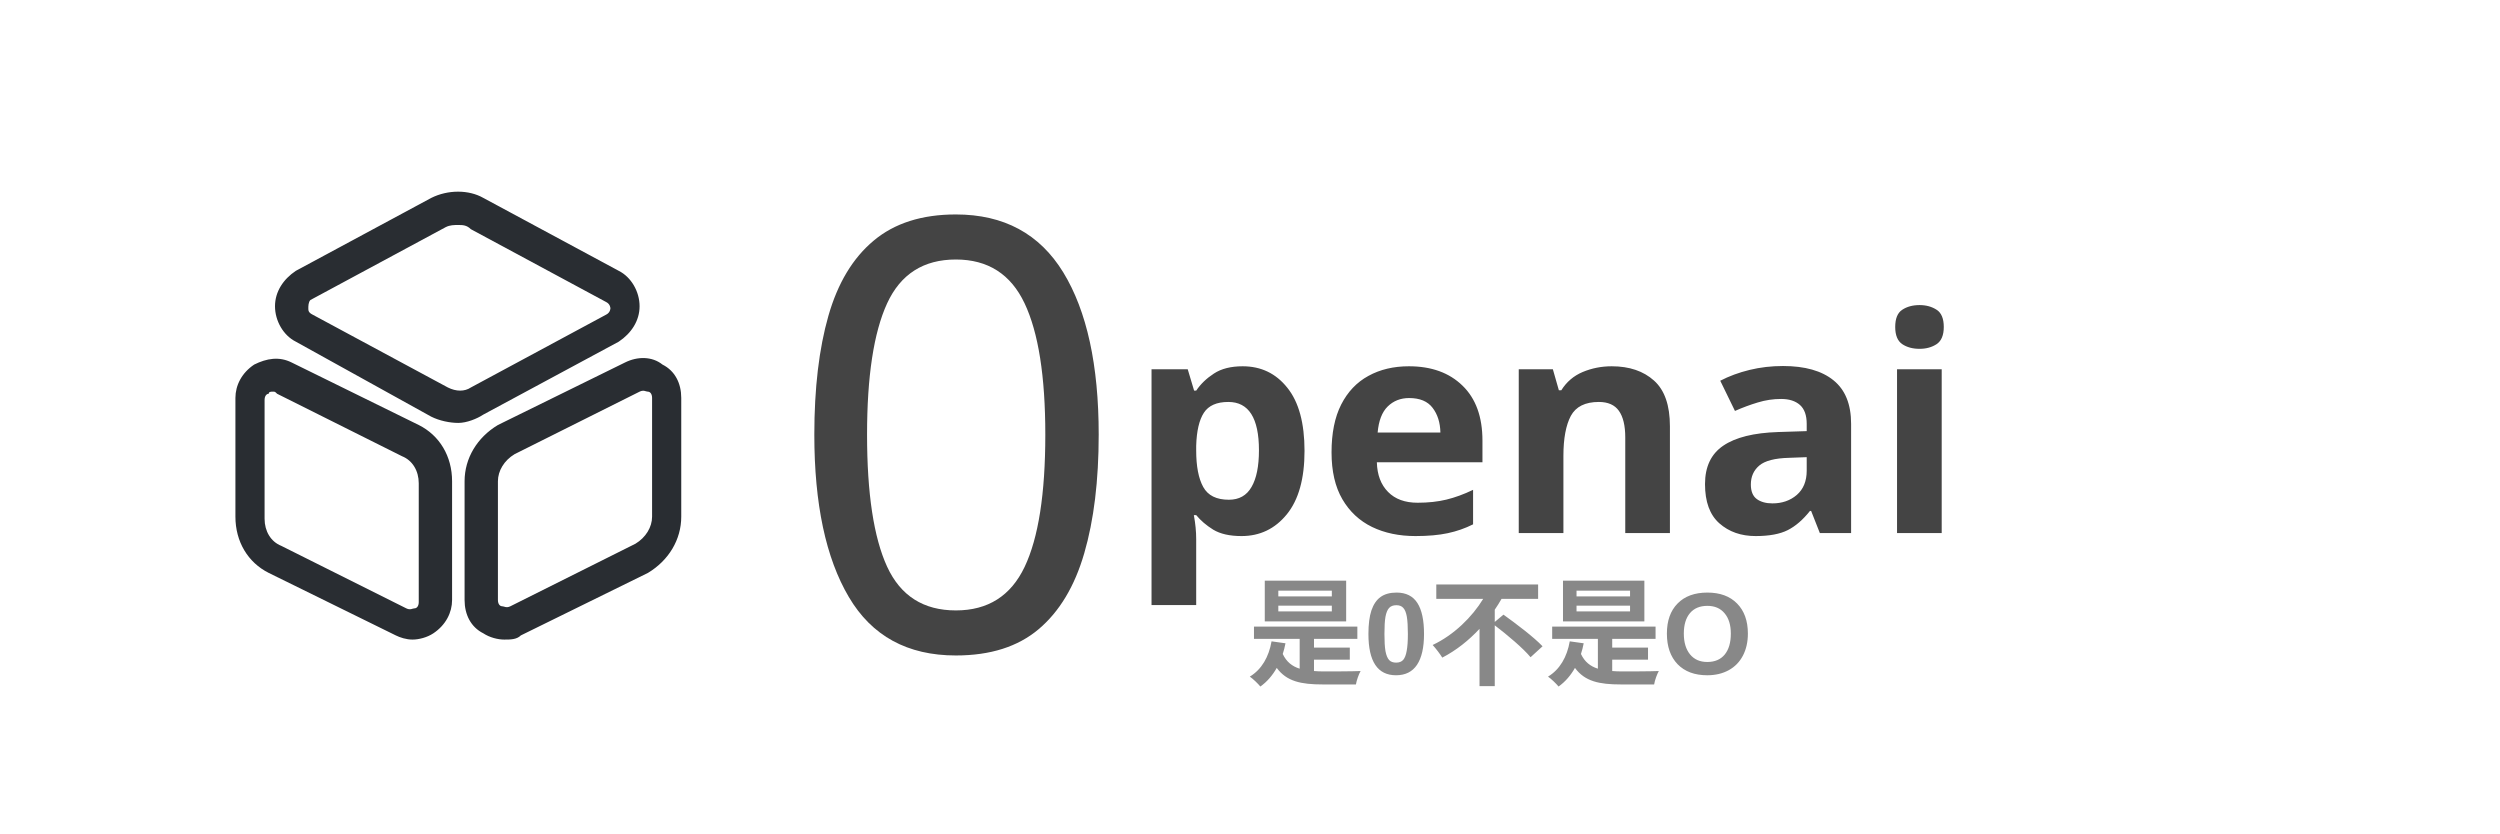
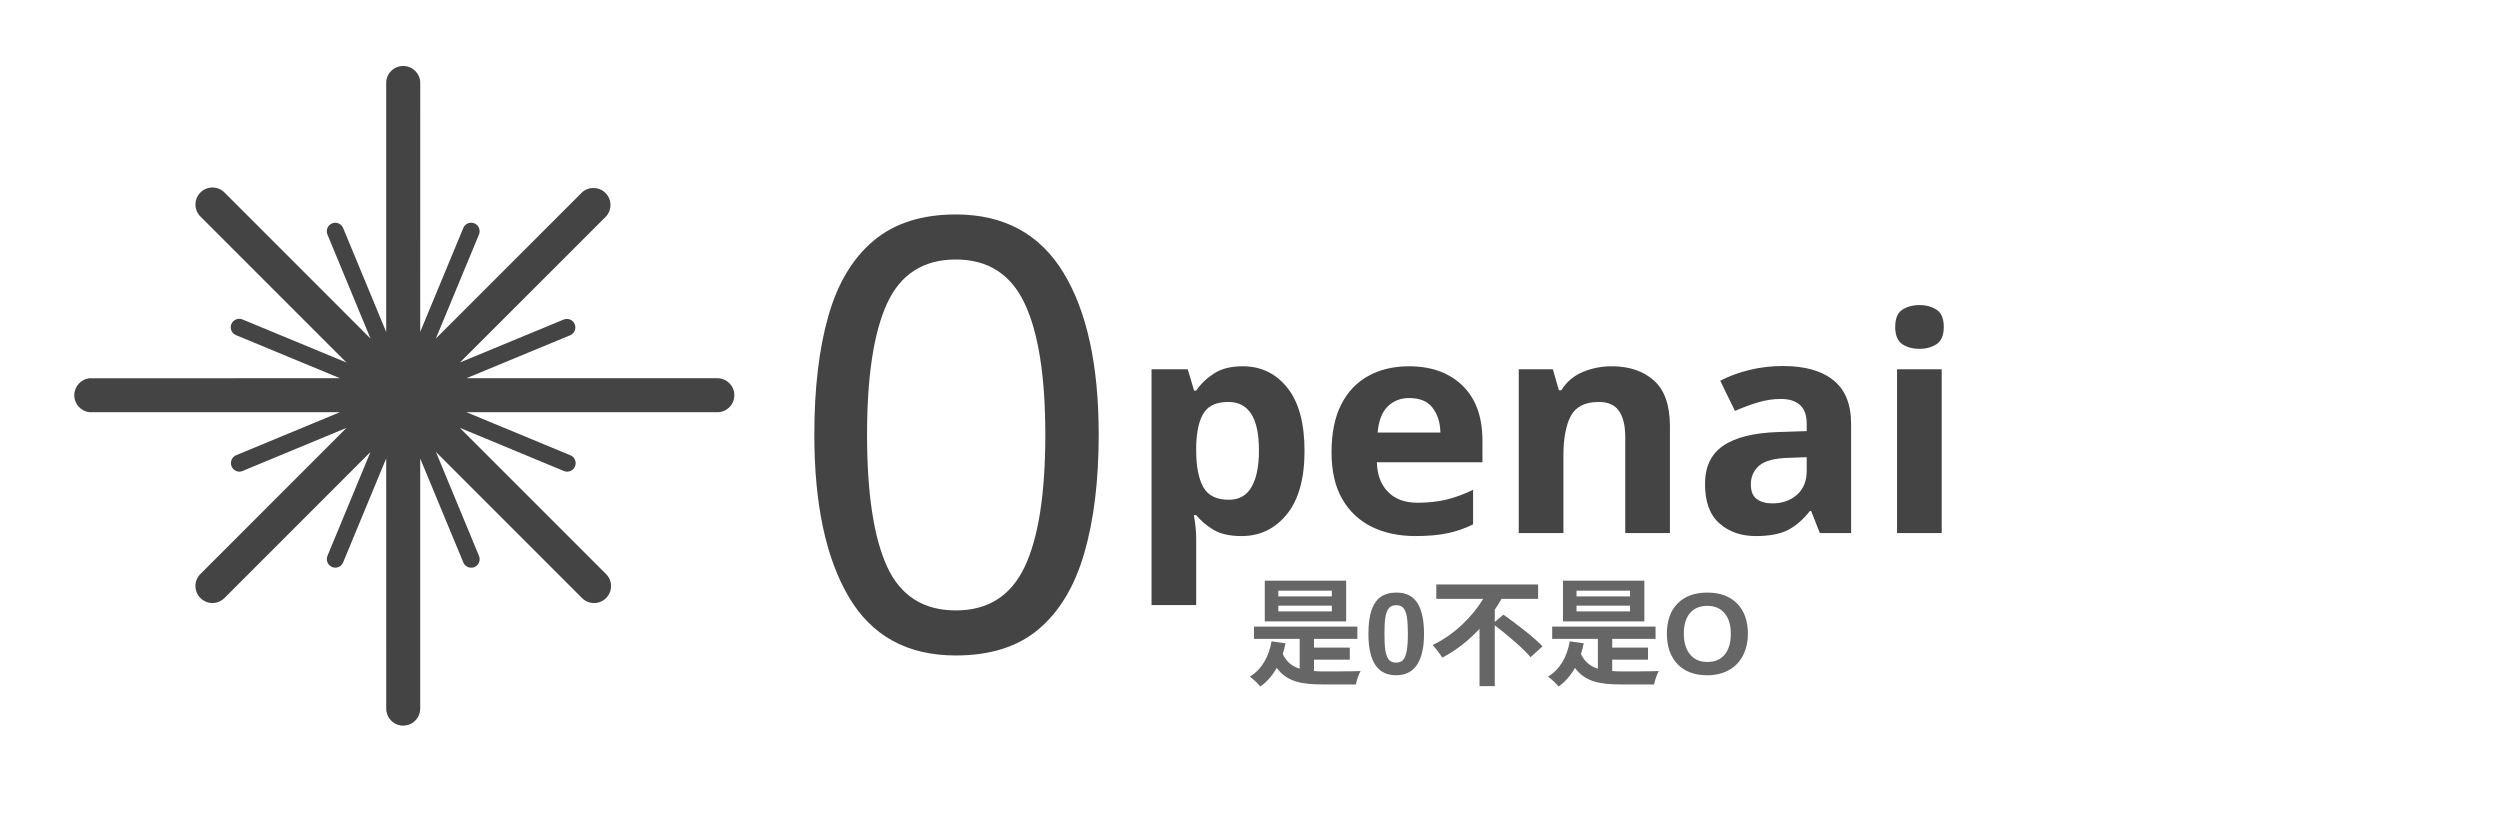
<svg xmlns="http://www.w3.org/2000/svg" width="300" height="100" viewBox="0 0 300 100">
  <rect width="100%" height="100%" fill="none" rx="15" ry="15" />
-   <svg x="25" y="20" width="60" height="60" viewBox="0 0 1024 1024">
-     <path d="M512 524.8c-17.067 0-38.4-4.267-55.467-12.8L179.2 358.4c-25.6-12.8-42.667-42.667-42.667-72.533s17.067-55.467 42.667-72.533l277.333-149.333c34.133-17.067 76.8-17.067 106.667 0L840.533 213.333c25.6 12.8 42.667 42.667 42.667 72.533s-17.067 55.467-42.667 72.533l-277.333 149.333c-12.8 8.533-34.133 17.067-51.2 17.067z m0-405.333c-8.533 0-17.067 0-25.6 4.267L209.067 273.067c-4.267 4.267-4.267 12.8-4.267 17.067s0 8.533 8.533 12.8l277.333 149.333c17.067 8.533 34.133 8.533 46.933 0l277.333-149.333c8.533-4.267 8.533-12.8 8.533-12.8s0-8.533-8.533-12.8L537.6 128c-8.533-8.533-17.067-8.533-25.6-8.533zM418.133 968.533c-12.8 0-25.6-4.267-34.133-8.533l-260.267-128c-42.667-21.333-68.267-64-68.267-115.2v-243.2c0-25.6 12.8-51.2 38.4-68.267 25.6-12.8 51.2-17.067 76.8-4.267l260.267 128c42.667 21.333 68.267 64 68.267 115.2v243.2c0 25.6-12.8 51.2-38.4 68.267-12.8 8.533-29.867 12.8-42.667 12.8zM132.267 460.8c-4.267 0-8.533 0-8.533 4.267-4.267 0-8.533 4.267-8.533 12.8v243.2c0 25.6 12.8 46.933 34.133 55.467l256 128c8.533 4.267 12.8 0 17.067 0 4.267 0 8.533-4.267 8.533-12.8v-243.2c0-25.6-12.8-46.933-34.133-55.467l-256-128c-4.267-4.267-4.267-4.267-8.533-4.267zM605.867 968.533c-12.8 0-29.867-4.267-42.667-12.8-25.6-12.8-38.4-38.4-38.4-68.267v-243.2c0-46.933 25.6-89.6 68.267-115.2l260.267-128c25.6-12.8 55.467-12.8 76.8 4.267 25.6 12.8 38.4 38.4 38.4 68.267v243.2c0 46.933-25.6 89.6-68.267 115.2l-260.267 128c-8.533 8.533-21.333 8.533-34.133 8.533z m277.333-507.733l-256 128c-21.333 12.8-34.133 34.133-34.133 55.467v243.2c0 8.533 4.267 12.8 8.533 12.8s8.533 4.267 17.067 0l256-128c21.333-12.8 34.133-34.133 34.133-55.467v-243.2c0-8.533-4.267-12.8-8.533-12.8s-8.533-4.267-17.067 0z" fill="#292D32" />
+   <svg t="1726580551260" class="icon" viewBox="0 0 1024 1024" version="1.1" p-id="5480" width="95" height="95">
+     <path d="M523.008 85.376a22.059 22.059 0 0 1 20.565 20.565l-0.043 323.371 55.723-134.4a11.008 11.008 0 0 1 11.947-6.699l2.432 0.683a11.093 11.093 0 0 1 5.931 14.379l-55.808 134.613 189.013-188.971a22.016 22.016 0 0 1 31.104 31.104l-188.885 188.8 134.443-55.637a11.008 11.008 0 0 1 8.448 20.309l-134.571 55.723h323.584a22.016 22.016 0 1 1 0 43.989h-323.499l134.4 55.68a11.008 11.008 0 0 1-1.579 20.864l-2.56 0.341a10.923 10.923 0 0 1-4.224-0.853L594.773 553.387l189.099 189.099a21.931 21.931 0 0 1-12.075 37.291l-3.499 0.256a21.76 21.76 0 0 1-15.488-6.485l-188.971-189.013 55.765 134.613a11.093 11.093 0 0 1-3.712 13.141l-2.219 1.28-2.091 0.555-2.133 0.171a10.923 10.923 0 0 1-10.155-6.784L543.531 593.067v323.541a22.059 22.059 0 0 1-18.005 21.632l-3.968 0.384a22.059 22.059 0 0 1-21.973-22.016l-0.043-323.669-55.723 134.528a10.837 10.837 0 0 1-7.509 6.528l-2.645 0.299a11.093 11.093 0 0 1-10.155-15.189l55.68-134.443-188.8 188.843a21.888 21.888 0 0 1-12.117 6.229l-3.456 0.299a21.845 21.845 0 0 1-12.928-4.224l-2.645-2.261a21.931 21.931 0 0 1-0.043-31.061l189.013-189.056-134.571 55.808-2.091 0.64-2.133 0.213a11.093 11.093 0 0 1-4.181-21.205l134.357-55.68h-323.413a22.059 22.059 0 0 1 0-43.947l323.541-0.043-134.485-55.723a10.965 10.965 0 0 1 8.363-20.309l134.528 55.723-188.885-188.843a21.973 21.973 0 0 1 31.104-31.104l188.928 189.013-55.765-134.656a10.965 10.965 0 1 1 20.309-8.405l55.723 134.528V105.941a22.059 22.059 0 0 1 23.467-20.565z" fill="#444444" p-id="5481" />
  </svg>
  <text x="55%" y="50%" text-anchor="middle" dominant-baseline="central" font-family="Verdana, sans-serif" font-size="36" fill="#444" font-weight="bold">
    <tspan font-weight="normal" font-size="72" fill="#444">0</tspan>penai </text>
-   <text x="60%" y="75%" text-anchor="middle" dominant-baseline="central" font-family="Arial, sans-serif" font-size="14" font-weight="bold" fill="#888">
+   <text x="60%" y="75%" text-anchor="middle" dominant-baseline="central" font-family="Arial, sans-serif" font-size="14" font-weight="bold" fill="#666666">
        是0不是O
    </text>
</svg>
